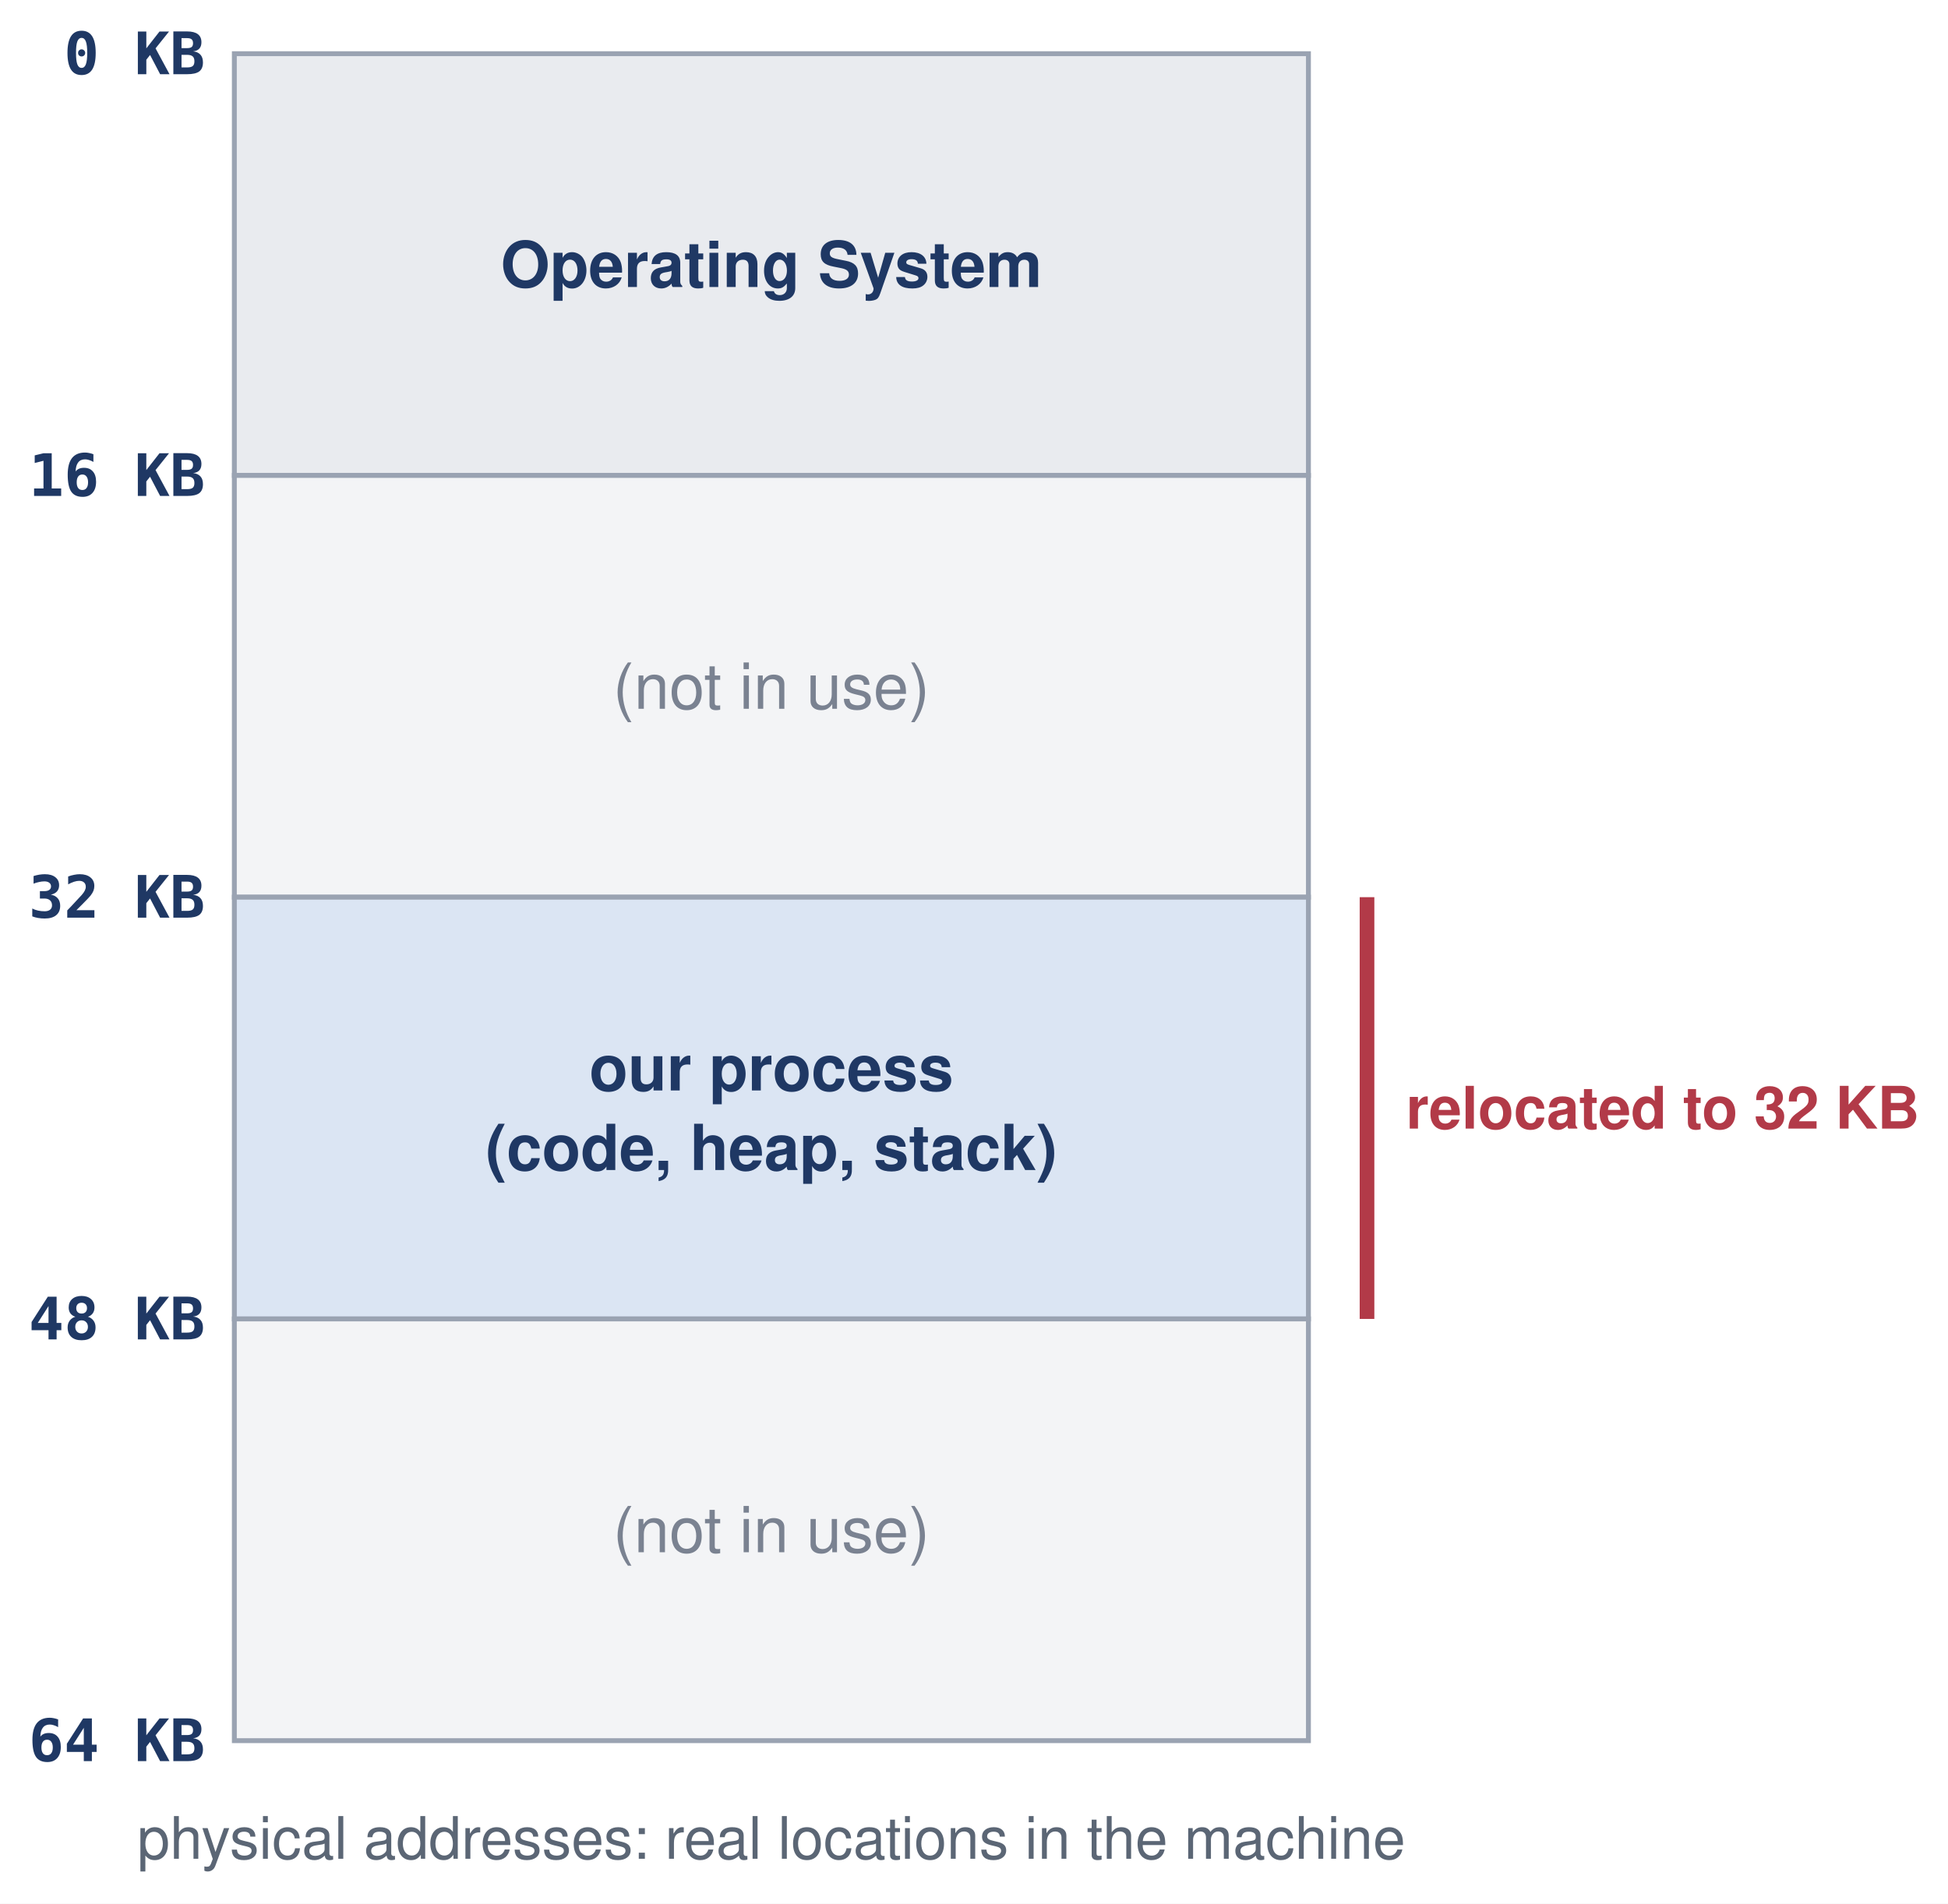
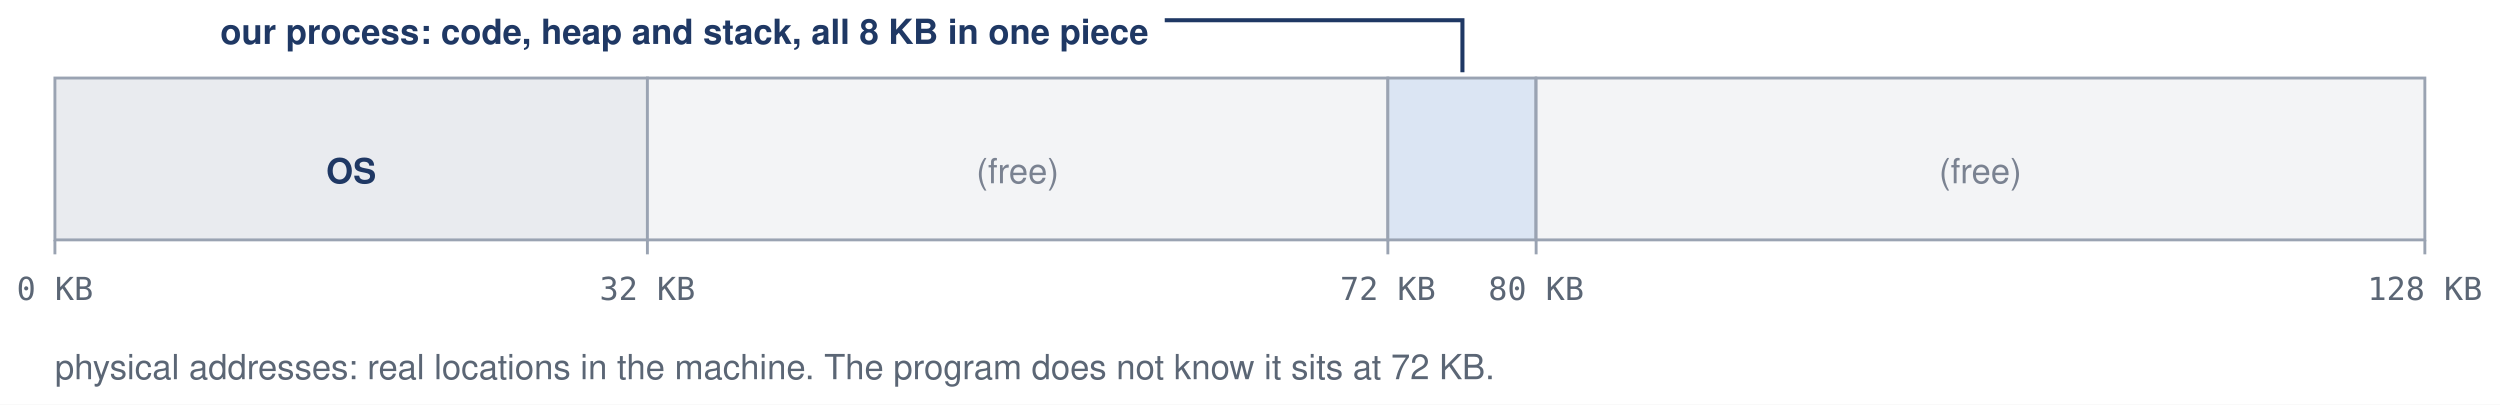
- <svg xmlns="http://www.w3.org/2000/svg" viewBox="72 9 399 390" width="399" height="390" role="img">
+ <svg xmlns="http://www.w3.org/2000/svg" viewBox="21 13 865 140" width="865" height="140" role="img">
  <defs />
-   <rect x="72" y="9" width="399" height="390" fill="#ffffff" />
-   <rect x="120.0" y="20.0" width="220.0" height="86.4" rx="0" fill="#e9ebef" stroke="#9aa3b2" stroke-width="1" />
-   <text x="230.0" y="67.8" font-family="Helvetica Neue, Helvetica, Arial, sans-serif" font-size="13" fill="#1f3864" text-anchor="middle" font-weight="700">Operating System</text>
-   <rect x="120.0" y="106.4" width="220.0" height="86.4" rx="0" fill="#f3f4f6" stroke="#9aa3b2" stroke-width="1" />
-   <text x="230.0" y="154.2" font-family="Helvetica Neue, Helvetica, Arial, sans-serif" font-size="13" fill="#7a8291" text-anchor="middle">(not in use)</text>
-   <rect x="120.0" y="192.8" width="220.0" height="86.4" rx="0" fill="#dbe5f3" stroke="#9aa3b2" stroke-width="1" />
-   <text x="230.0" y="232.4" font-family="Helvetica Neue, Helvetica, Arial, sans-serif" font-size="13" fill="#1f3864" text-anchor="middle" font-weight="700">our process</text>
-   <text x="230.0" y="248.7" font-family="Helvetica Neue, Helvetica, Arial, sans-serif" font-size="13" fill="#1f3864" text-anchor="middle" font-weight="700">(code, heap, stack)</text>
-   <rect x="120.0" y="279.2" width="220.0" height="86.4" rx="0" fill="#f3f4f6" stroke="#9aa3b2" stroke-width="1" />
-   <text x="230.0" y="327.0" font-family="Helvetica Neue, Helvetica, Arial, sans-serif" font-size="13" fill="#7a8291" text-anchor="middle">(not in use)</text>
-   <text x="114.0" y="24.2" font-family="Menlo, Consolas, DejaVu Sans Mono, monospace" font-size="12" fill="#1f3864" text-anchor="end" font-weight="700">0 KB</text>
-   <text x="114.0" y="110.6" font-family="Menlo, Consolas, DejaVu Sans Mono, monospace" font-size="12" fill="#1f3864" text-anchor="end" font-weight="700">16 KB</text>
-   <text x="114.0" y="197.0" font-family="Menlo, Consolas, DejaVu Sans Mono, monospace" font-size="12" fill="#1f3864" text-anchor="end" font-weight="700">32 KB</text>
-   <text x="114.0" y="283.4" font-family="Menlo, Consolas, DejaVu Sans Mono, monospace" font-size="12" fill="#1f3864" text-anchor="end" font-weight="700">48 KB</text>
-   <text x="114.0" y="369.8" font-family="Menlo, Consolas, DejaVu Sans Mono, monospace" font-size="12" fill="#1f3864" text-anchor="end" font-weight="700">64 KB</text>
-   <line x1="352.0" y1="192.8" x2="352.0" y2="279.2" stroke="#b23a48" stroke-width="3" />
-   <text x="360.0" y="240.2" font-family="Helvetica Neue, Helvetica, Arial, sans-serif" font-size="12" fill="#b23a48" text-anchor="start" font-weight="700">relocated to 32 KB</text>
-   <text x="230.0" y="389.8" font-family="Helvetica Neue, Helvetica, Arial, sans-serif" font-size="12" fill="#5b6675" text-anchor="middle">physical addresses: real locations in the machine</text>
+   <rect x="21" y="13" width="865" height="140" fill="#ffffff" />
+   <rect x="40.0" y="40.0" width="205.0" height="56.0" rx="0" fill="#e9ebef" stroke="#9aa3b2" stroke-width="1" />
+   <text x="142.5" y="76.4" font-family="Helvetica Neue, Helvetica, Arial, sans-serif" font-size="12" fill="#1f3864" text-anchor="middle" font-weight="700">OS</text>
+   <rect x="245.0" y="40.0" width="256.2" height="56.0" rx="0" fill="#f3f4f6" stroke="#9aa3b2" stroke-width="1" />
+   <text x="373.1" y="76.4" font-family="Helvetica Neue, Helvetica, Arial, sans-serif" font-size="12" fill="#7a8291" text-anchor="middle">(free)</text>
+   <rect x="501.2" y="40.0" width="51.2" height="56.0" rx="0" fill="#dbe5f3" stroke="#9aa3b2" stroke-width="1" />
+   <rect x="552.5" y="40.0" width="307.5" height="56.0" rx="0" fill="#f3f4f6" stroke="#9aa3b2" stroke-width="1" />
+   <text x="706.2" y="76.4" font-family="Helvetica Neue, Helvetica, Arial, sans-serif" font-size="12" fill="#7a8291" text-anchor="middle">(free)</text>
+   <line x1="40.0" y1="96.0" x2="40.0" y2="101.0" stroke="#9aa3b2" stroke-width="1" />
+   <text x="40.0" y="116.8" font-family="Menlo, Consolas, DejaVu Sans Mono, monospace" font-size="11" fill="#5b6675" text-anchor="middle">0 KB</text>
+   <line x1="245.0" y1="96.0" x2="245.0" y2="101.0" stroke="#9aa3b2" stroke-width="1" />
+   <text x="245.0" y="116.8" font-family="Menlo, Consolas, DejaVu Sans Mono, monospace" font-size="11" fill="#5b6675" text-anchor="middle">32 KB</text>
+   <line x1="501.2" y1="96.0" x2="501.2" y2="101.0" stroke="#9aa3b2" stroke-width="1" />
+   <text x="501.2" y="116.8" font-family="Menlo, Consolas, DejaVu Sans Mono, monospace" font-size="11" fill="#5b6675" text-anchor="middle">72 KB</text>
+   <line x1="552.5" y1="96.0" x2="552.5" y2="101.0" stroke="#9aa3b2" stroke-width="1" />
+   <text x="552.5" y="116.8" font-family="Menlo, Consolas, DejaVu Sans Mono, monospace" font-size="11" fill="#5b6675" text-anchor="middle">80 KB</text>
+   <line x1="860.0" y1="96.0" x2="860.0" y2="101.0" stroke="#9aa3b2" stroke-width="1" />
+   <text x="860.0" y="116.8" font-family="Menlo, Consolas, DejaVu Sans Mono, monospace" font-size="11" fill="#5b6675" text-anchor="middle">128 KB</text>
+   <path d="M 527 38 L 527 20 L 424 20" stroke="#1f3864" stroke-width="1.4" fill="none" />
+   <text x="418.4" y="28.2" font-family="Helvetica Neue, Helvetica, Arial, sans-serif" font-size="12" fill="#1f3864" text-anchor="end" font-weight="700">our process: code, heap and stack, all 8 KB in one piece</text>
+   <text x="40.0" y="144.2" font-family="Helvetica Neue, Helvetica, Arial, sans-serif" font-size="12" fill="#5b6675" text-anchor="start">physical addresses: real locations in the machine. The program does not know it sits at 72 KB.</text>
</svg>
